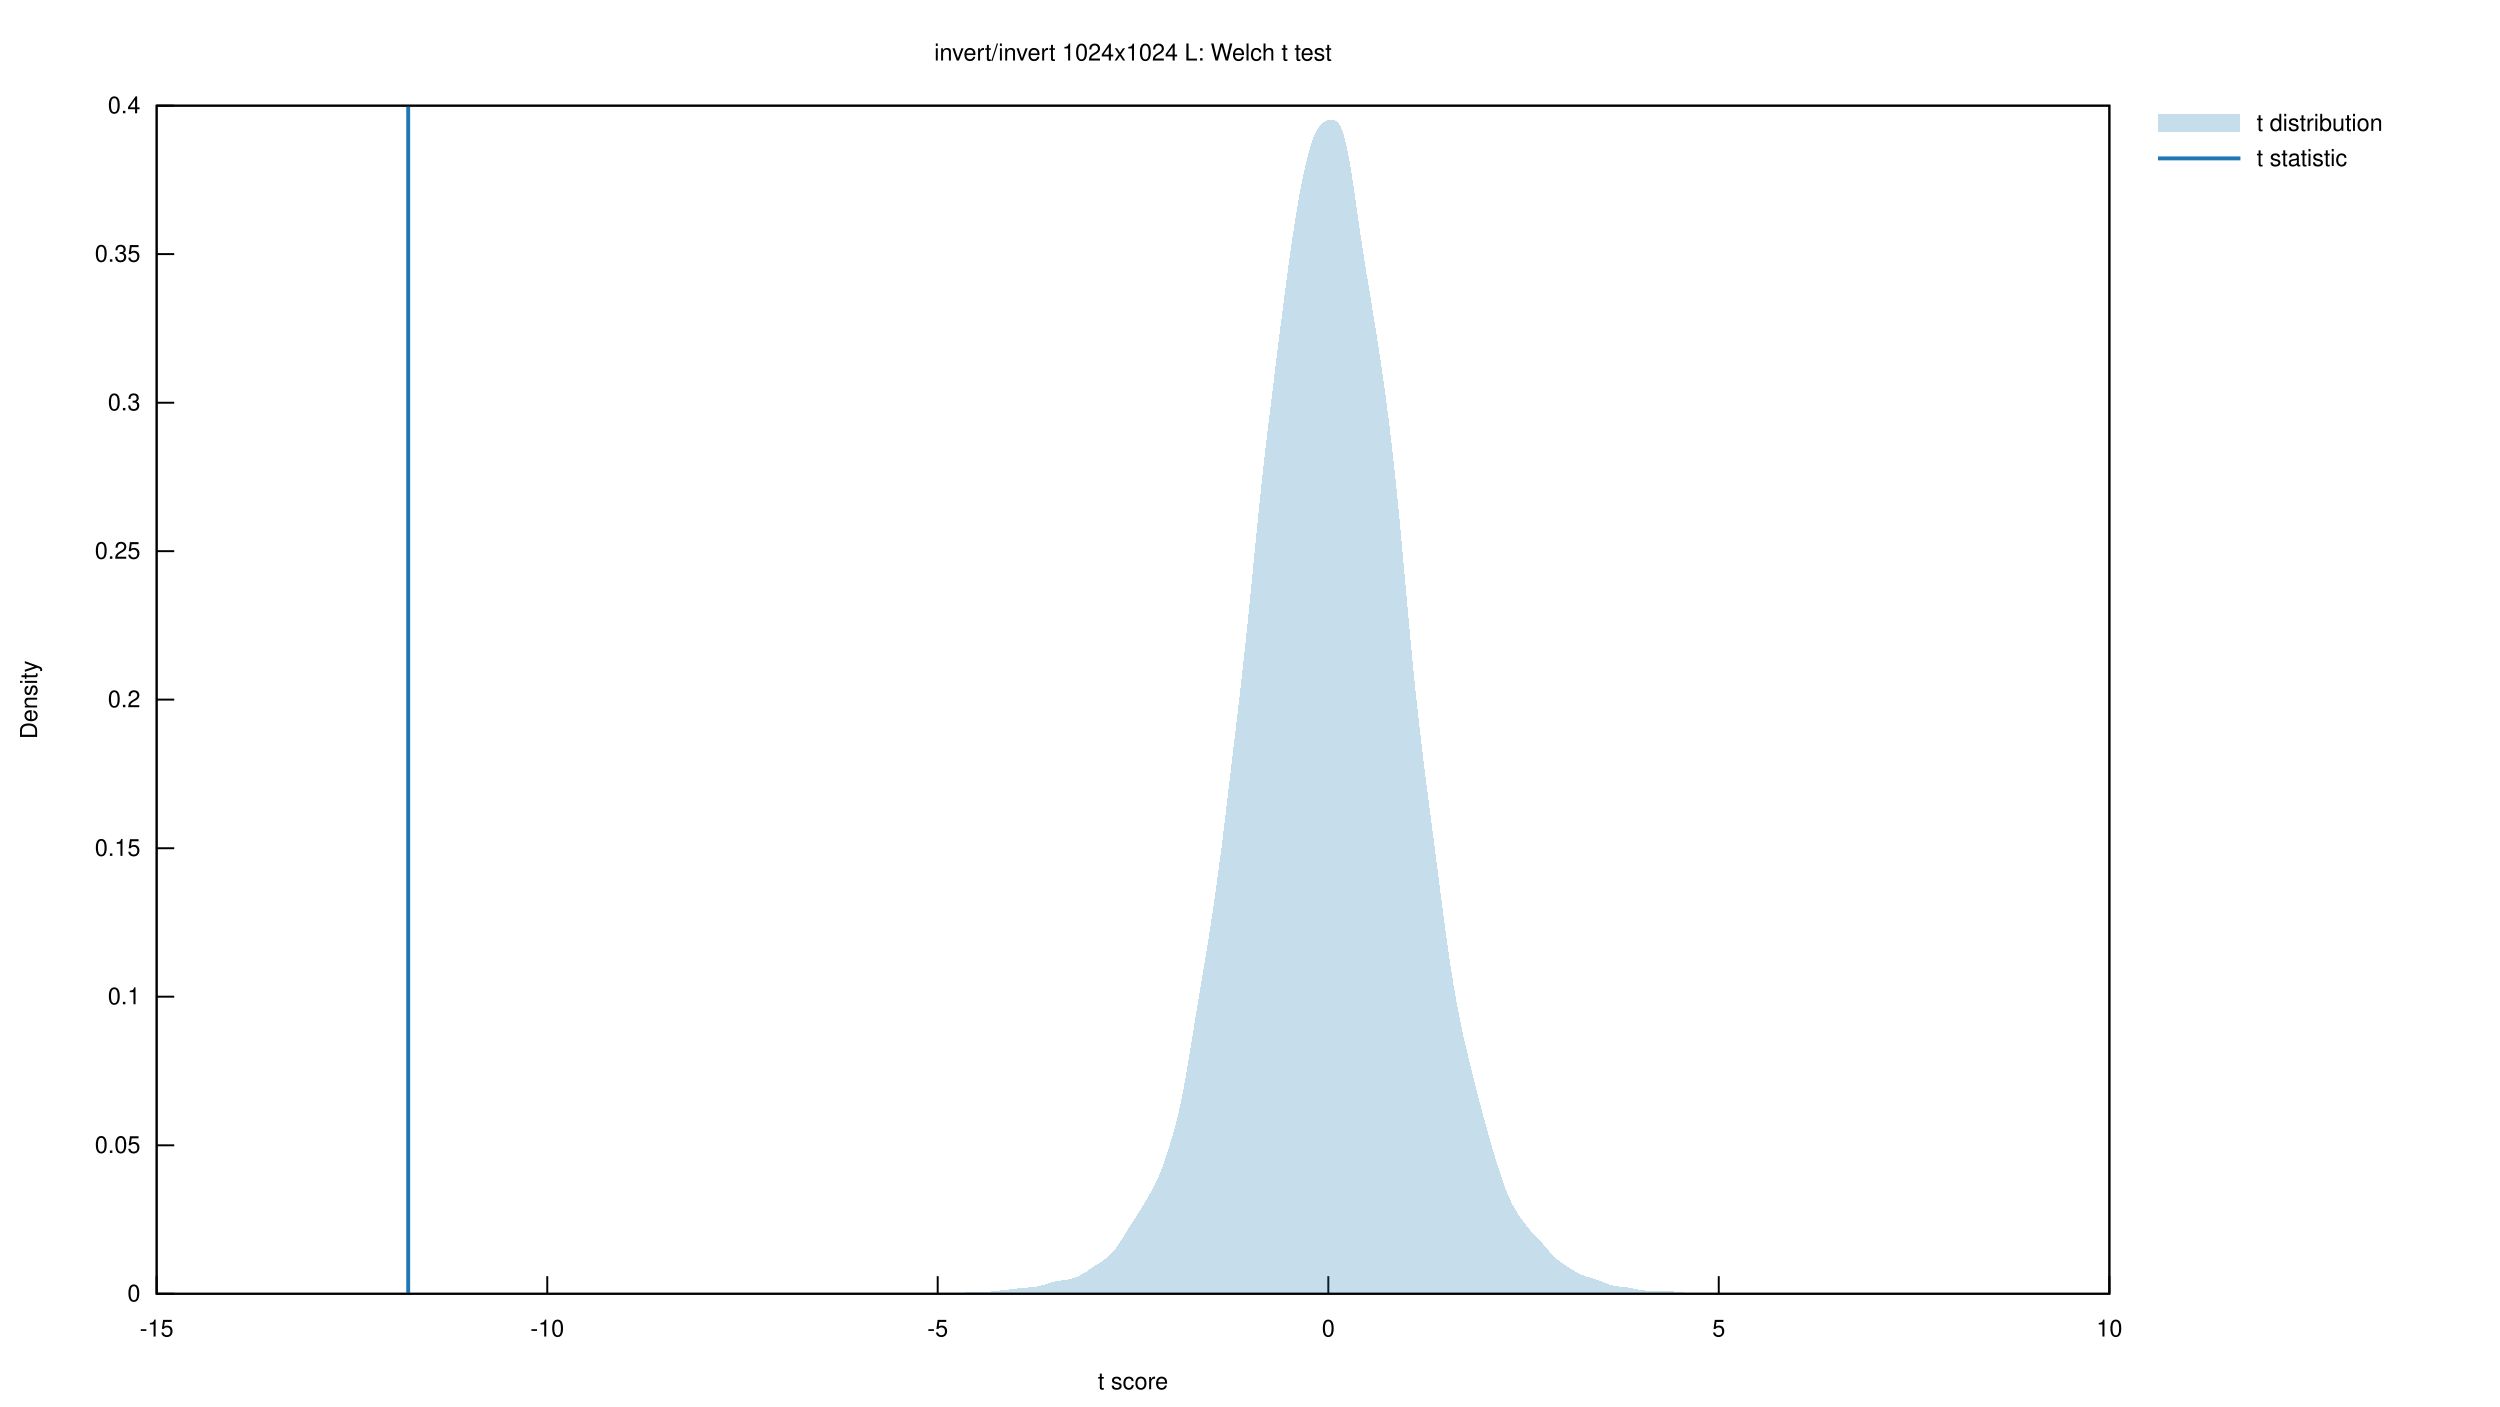
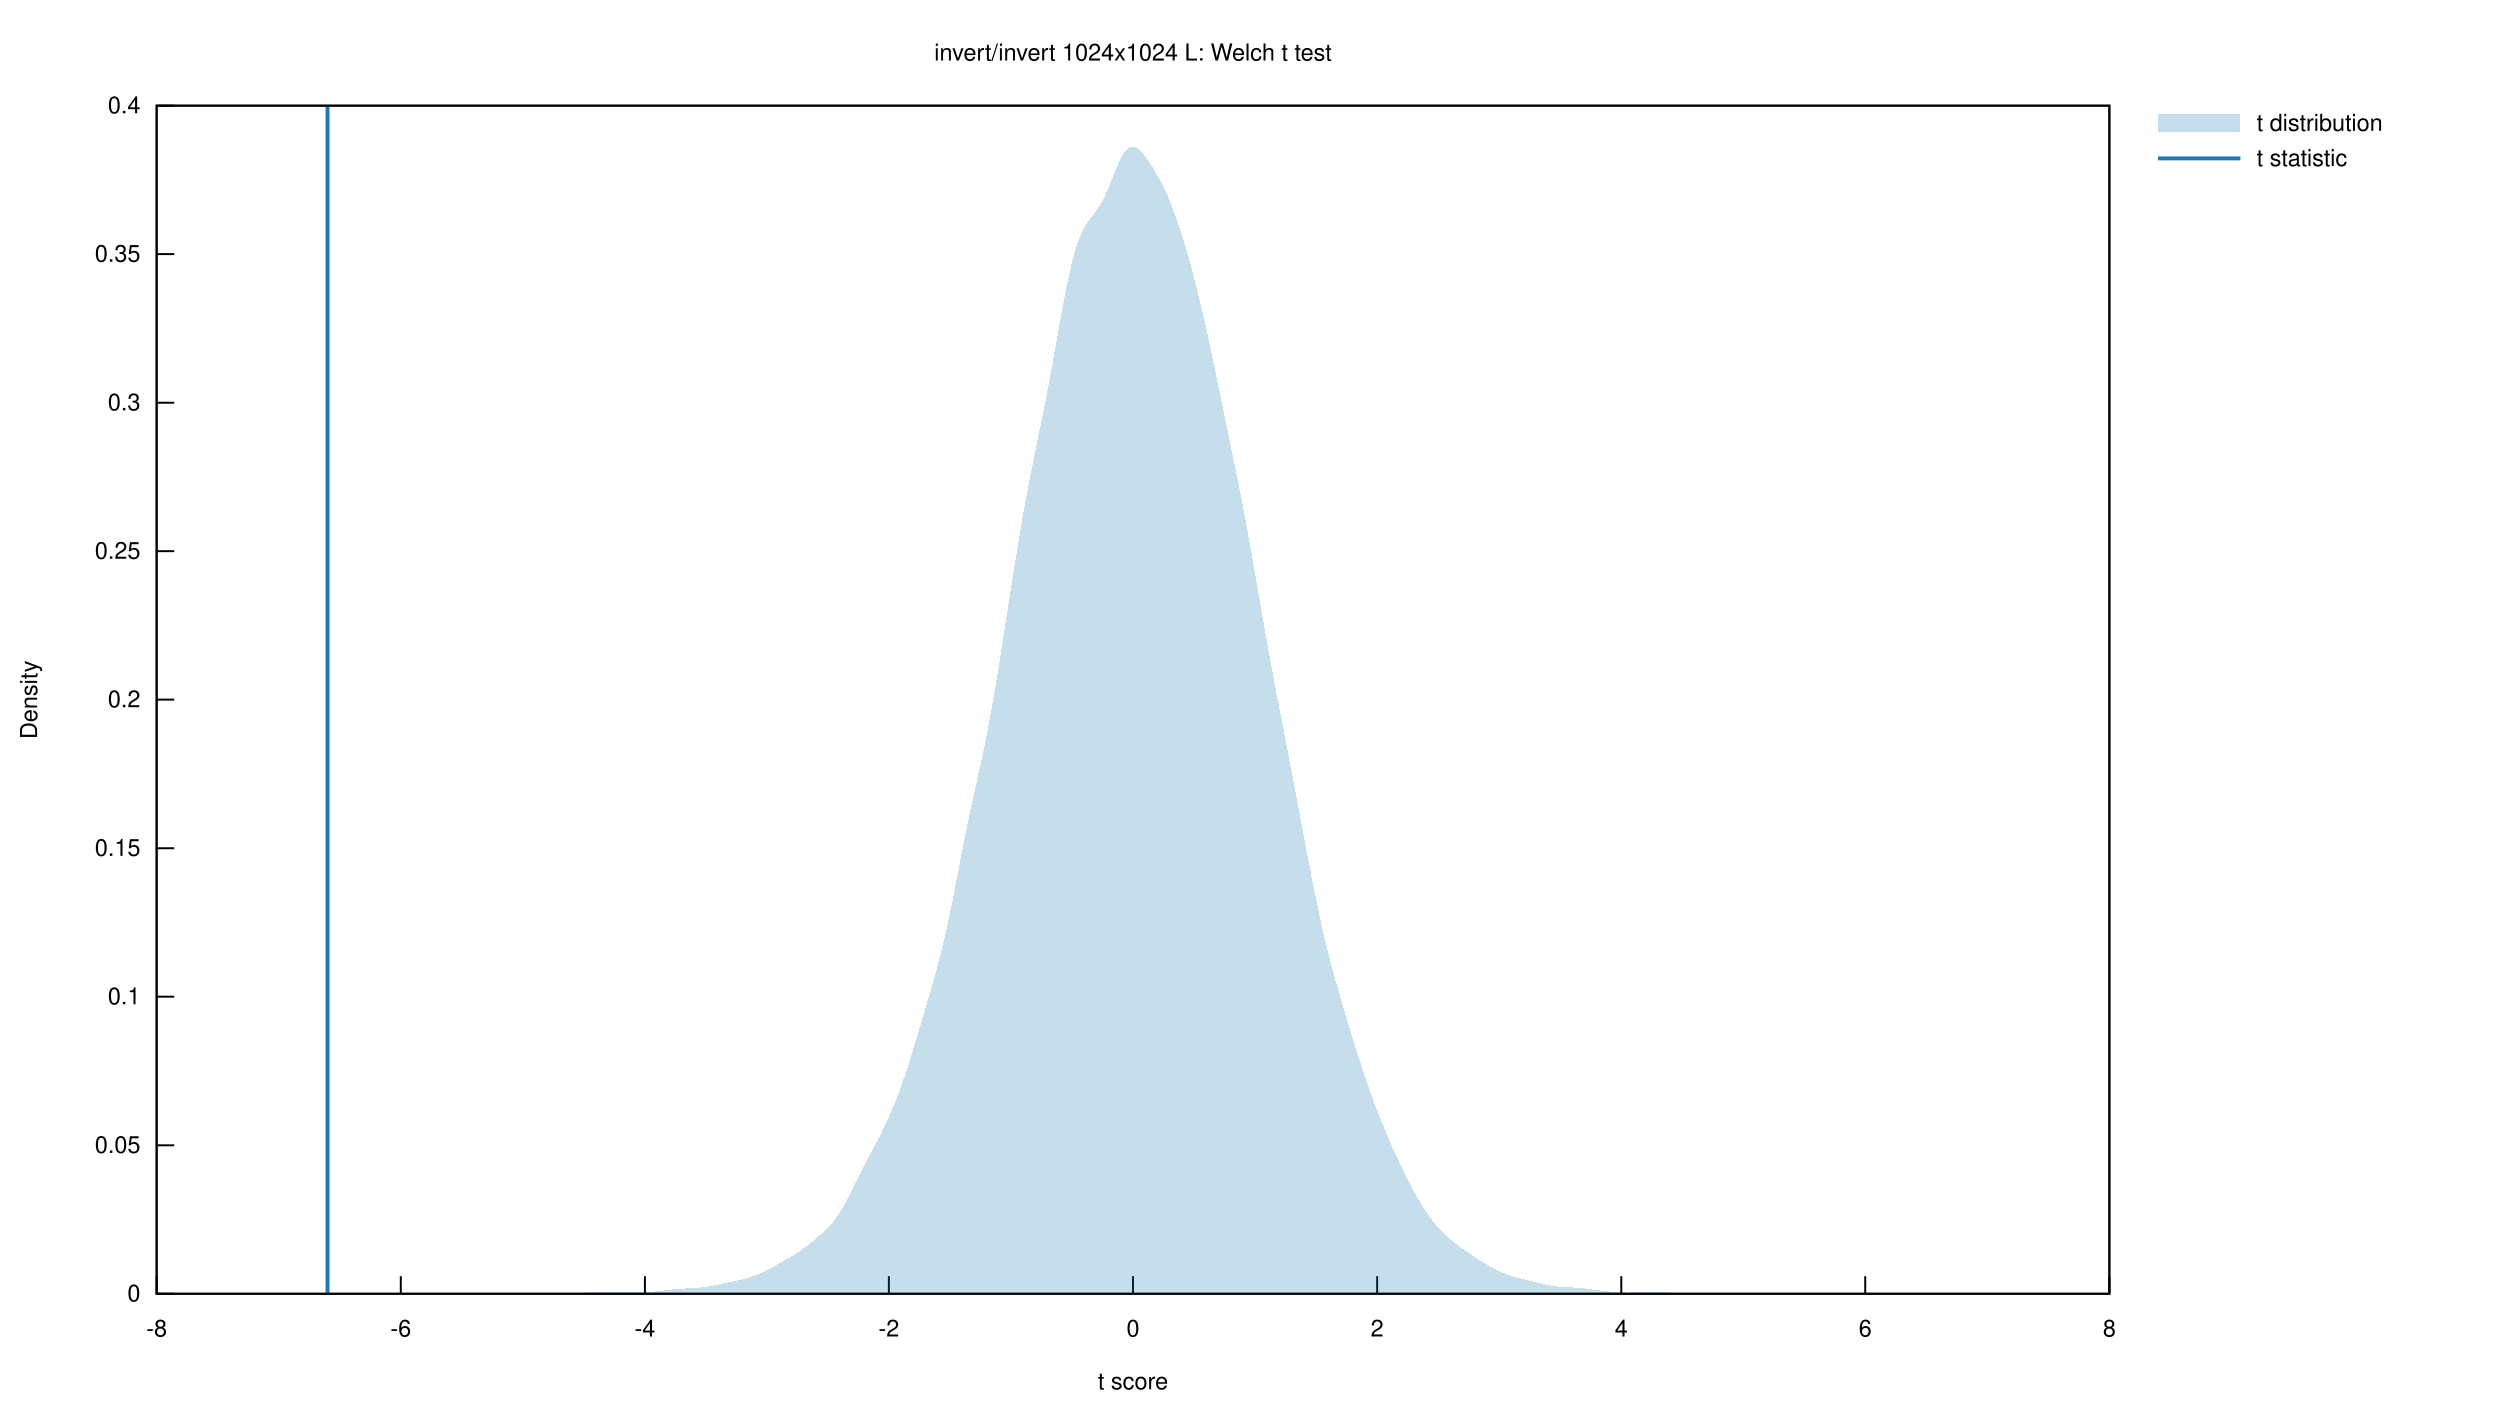
<svg xmlns="http://www.w3.org/2000/svg" xmlns:xlink="http://www.w3.org/1999/xlink" viewBox="0 0 1280 720">
  <g id="gnuplot_canvas">
    <rect x="0" y="0" width="1280" height="720" fill="none" />
    <defs>
      <circle id="gpDot" r="0.5" stroke-width="0.5" stroke="currentColor" />
      <path id="gpPt0" stroke-width="0.222" stroke="currentColor" d="M-1,0 h2 M0,-1 v2" />
      <path id="gpPt1" stroke-width="0.222" stroke="currentColor" d="M-1,-1 L1,1 M1,-1 L-1,1" />
      <path id="gpPt2" stroke-width="0.222" stroke="currentColor" d="M-1,0 L1,0 M0,-1 L0,1 M-1,-1 L1,1 M-1,1 L1,-1" />
      <rect id="gpPt3" stroke-width="0.222" stroke="currentColor" x="-1" y="-1" width="2" height="2" />
      <rect id="gpPt4" stroke-width="0.222" stroke="currentColor" fill="currentColor" x="-1" y="-1" width="2" height="2" />
      <circle id="gpPt5" stroke-width="0.222" stroke="currentColor" cx="0" cy="0" r="1" />
      <use xlink:href="#gpPt5" id="gpPt6" fill="currentColor" stroke="none" />
      <path id="gpPt7" stroke-width="0.222" stroke="currentColor" d="M0,-1.33 L-1.33,0.67 L1.33,0.67 z" />
      <use xlink:href="#gpPt7" id="gpPt8" fill="currentColor" stroke="none" />
      <use xlink:href="#gpPt7" id="gpPt9" stroke="currentColor" transform="rotate(180)" />
      <use xlink:href="#gpPt9" id="gpPt10" fill="currentColor" stroke="none" />
      <use xlink:href="#gpPt3" id="gpPt11" stroke="currentColor" transform="rotate(45)" />
      <use xlink:href="#gpPt11" id="gpPt12" fill="currentColor" stroke="none" />
      <path id="gpPt13" stroke-width="0.222" stroke="currentColor" d="M0,1.330 L1.265,0.411 L0.782,-1.067 L-0.782,-1.076 L-1.265,0.411 z" />
      <use xlink:href="#gpPt13" id="gpPt14" fill="currentColor" stroke="none" />
      <filter id="textbox" filterUnits="objectBoundingBox" x="0" y="0" height="1" width="1">
        <feFlood flood-color="white" flood-opacity="1" result="bgnd" />
        <feComposite in="SourceGraphic" in2="bgnd" operator="atop" />
      </filter>
      <filter id="greybox" filterUnits="objectBoundingBox" x="0" y="0" height="1" width="1">
        <feFlood flood-color="lightgrey" flood-opacity="1" result="grey" />
        <feComposite in="SourceGraphic" in2="grey" operator="atop" />
      </filter>
    </defs>
    <g fill="none" color="white" stroke="currentColor" stroke-width="1.00" stroke-linecap="butt" stroke-linejoin="miter">
</g>
    <g fill="none" color="black" stroke="currentColor" stroke-width="1.00" stroke-linecap="butt" stroke-linejoin="miter">
      <path stroke="black" d="M80.2,662.4 L89.2,662.4  " />
      <g transform="translate(71.9,666.3)" stroke="none" fill="black" font-family="Helvetica" font-size="12.00" text-anchor="end">
        <text>
          <tspan font-family="Helvetica"> 0</tspan>
        </text>
      </g>
    </g>
    <g fill="none" color="black" stroke="currentColor" stroke-width="1.00" stroke-linecap="butt" stroke-linejoin="miter">
      <path stroke="black" d="M80.2,586.4 L89.2,586.4  " />
      <g transform="translate(71.9,590.3)" stroke="none" fill="black" font-family="Helvetica" font-size="12.00" text-anchor="end">
        <text>
          <tspan font-family="Helvetica"> 0.05</tspan>
        </text>
      </g>
    </g>
    <g fill="none" color="black" stroke="currentColor" stroke-width="1.00" stroke-linecap="butt" stroke-linejoin="miter">
      <path stroke="black" d="M80.2,510.3 L89.2,510.3  " />
      <g transform="translate(71.9,514.2)" stroke="none" fill="black" font-family="Helvetica" font-size="12.00" text-anchor="end">
        <text>
          <tspan font-family="Helvetica"> 0.1</tspan>
        </text>
      </g>
    </g>
    <g fill="none" color="black" stroke="currentColor" stroke-width="1.00" stroke-linecap="butt" stroke-linejoin="miter">
      <path stroke="black" d="M80.2,434.3 L89.2,434.3  " />
      <g transform="translate(71.9,438.2)" stroke="none" fill="black" font-family="Helvetica" font-size="12.00" text-anchor="end">
        <text>
          <tspan font-family="Helvetica"> 0.15</tspan>
        </text>
      </g>
    </g>
    <g fill="none" color="black" stroke="currentColor" stroke-width="1.00" stroke-linecap="butt" stroke-linejoin="miter">
      <path stroke="black" d="M80.2,358.2 L89.2,358.2  " />
      <g transform="translate(71.9,362.1)" stroke="none" fill="black" font-family="Helvetica" font-size="12.00" text-anchor="end">
        <text>
          <tspan font-family="Helvetica"> 0.2</tspan>
        </text>
      </g>
    </g>
    <g fill="none" color="black" stroke="currentColor" stroke-width="1.00" stroke-linecap="butt" stroke-linejoin="miter">
      <path stroke="black" d="M80.2,282.2 L89.2,282.2  " />
      <g transform="translate(71.9,286.1)" stroke="none" fill="black" font-family="Helvetica" font-size="12.00" text-anchor="end">
        <text>
          <tspan font-family="Helvetica"> 0.25</tspan>
        </text>
      </g>
    </g>
    <g fill="none" color="black" stroke="currentColor" stroke-width="1.00" stroke-linecap="butt" stroke-linejoin="miter">
      <path stroke="black" d="M80.2,206.2 L89.2,206.2  " />
      <g transform="translate(71.9,210.1)" stroke="none" fill="black" font-family="Helvetica" font-size="12.00" text-anchor="end">
        <text>
          <tspan font-family="Helvetica"> 0.3</tspan>
        </text>
      </g>
    </g>
    <g fill="none" color="black" stroke="currentColor" stroke-width="1.00" stroke-linecap="butt" stroke-linejoin="miter">
      <path stroke="black" d="M80.2,130.1 L89.2,130.1  " />
      <g transform="translate(71.9,134.0)" stroke="none" fill="black" font-family="Helvetica" font-size="12.00" text-anchor="end">
        <text>
          <tspan font-family="Helvetica"> 0.35</tspan>
        </text>
      </g>
    </g>
    <g fill="none" color="black" stroke="currentColor" stroke-width="1.00" stroke-linecap="butt" stroke-linejoin="miter">
      <path stroke="black" d="M80.2,54.1 L89.2,54.1  " />
      <g transform="translate(71.9,58.0)" stroke="none" fill="black" font-family="Helvetica" font-size="12.00" text-anchor="end">
        <text>
          <tspan font-family="Helvetica"> 0.4</tspan>
        </text>
      </g>
    </g>
    <g fill="none" color="black" stroke="currentColor" stroke-width="1.00" stroke-linecap="butt" stroke-linejoin="miter">
      <path stroke="black" d="M80.2,662.4 L80.2,653.4  " />
      <g transform="translate(80.2,684.3)" stroke="none" fill="black" font-family="Helvetica" font-size="12.00" text-anchor="middle">
        <text>
-           <tspan font-family="Helvetica">-15</tspan>
-         </text>
-       </g>
-     </g>
-     <g fill="none" color="black" stroke="currentColor" stroke-width="1.00" stroke-linecap="butt" stroke-linejoin="miter">
-       <path stroke="black" d="M280.2,662.4 L280.2,653.4  " />
-       <g transform="translate(280.2,684.3)" stroke="none" fill="black" font-family="Helvetica" font-size="12.00" text-anchor="middle">
-         <text>
-           <tspan font-family="Helvetica">-10</tspan>
-         </text>
-       </g>
-     </g>
-     <g fill="none" color="black" stroke="currentColor" stroke-width="1.00" stroke-linecap="butt" stroke-linejoin="miter">
-       <path stroke="black" d="M480.1,662.4 L480.1,653.4  " />
-       <g transform="translate(480.1,684.3)" stroke="none" fill="black" font-family="Helvetica" font-size="12.00" text-anchor="middle">
-         <text>
-           <tspan font-family="Helvetica">-5</tspan>
-         </text>
-       </g>
-     </g>
-     <g fill="none" color="black" stroke="currentColor" stroke-width="1.00" stroke-linecap="butt" stroke-linejoin="miter">
-       <path stroke="black" d="M680.1,662.4 L680.1,653.4  " />
-       <g transform="translate(680.1,684.3)" stroke="none" fill="black" font-family="Helvetica" font-size="12.00" text-anchor="middle">
+           <tspan font-family="Helvetica">-8</tspan>
+         </text>
+       </g>
+     </g>
+     <g fill="none" color="black" stroke="currentColor" stroke-width="1.00" stroke-linecap="butt" stroke-linejoin="miter">
+       <path stroke="black" d="M205.2,662.4 L205.2,653.4  " />
+       <g transform="translate(205.2,684.3)" stroke="none" fill="black" font-family="Helvetica" font-size="12.00" text-anchor="middle">
+         <text>
+           <tspan font-family="Helvetica">-6</tspan>
+         </text>
+       </g>
+     </g>
+     <g fill="none" color="black" stroke="currentColor" stroke-width="1.00" stroke-linecap="butt" stroke-linejoin="miter">
+       <path stroke="black" d="M330.2,662.4 L330.2,653.4  " />
+       <g transform="translate(330.2,684.3)" stroke="none" fill="black" font-family="Helvetica" font-size="12.00" text-anchor="middle">
+         <text>
+           <tspan font-family="Helvetica">-4</tspan>
+         </text>
+       </g>
+     </g>
+     <g fill="none" color="black" stroke="currentColor" stroke-width="1.00" stroke-linecap="butt" stroke-linejoin="miter">
+       <path stroke="black" d="M455.1,662.4 L455.1,653.4  " />
+       <g transform="translate(455.1,684.3)" stroke="none" fill="black" font-family="Helvetica" font-size="12.00" text-anchor="middle">
+         <text>
+           <tspan font-family="Helvetica">-2</tspan>
+         </text>
+       </g>
+     </g>
+     <g fill="none" color="black" stroke="currentColor" stroke-width="1.00" stroke-linecap="butt" stroke-linejoin="miter">
+       <path stroke="black" d="M580.1,662.4 L580.1,653.4  " />
+       <g transform="translate(580.1,684.3)" stroke="none" fill="black" font-family="Helvetica" font-size="12.00" text-anchor="middle">
        <text>
          <tspan font-family="Helvetica"> 0</tspan>
        </text>
      </g>
    </g>
    <g fill="none" color="black" stroke="currentColor" stroke-width="1.00" stroke-linecap="butt" stroke-linejoin="miter">
-       <path stroke="black" d="M880.0,662.4 L880.0,653.4  " />
-       <g transform="translate(880.0,684.3)" stroke="none" fill="black" font-family="Helvetica" font-size="12.00" text-anchor="middle">
-         <text>
-           <tspan font-family="Helvetica"> 5</tspan>
+       <path stroke="black" d="M705.1,662.4 L705.1,653.4  " />
+       <g transform="translate(705.1,684.3)" stroke="none" fill="black" font-family="Helvetica" font-size="12.00" text-anchor="middle">
+         <text>
+           <tspan font-family="Helvetica"> 2</tspan>
+         </text>
+       </g>
+     </g>
+     <g fill="none" color="black" stroke="currentColor" stroke-width="1.00" stroke-linecap="butt" stroke-linejoin="miter">
+       <path stroke="black" d="M830.1,662.4 L830.1,653.4  " />
+       <g transform="translate(830.1,684.3)" stroke="none" fill="black" font-family="Helvetica" font-size="12.00" text-anchor="middle">
+         <text>
+           <tspan font-family="Helvetica"> 4</tspan>
+         </text>
+       </g>
+     </g>
+     <g fill="none" color="black" stroke="currentColor" stroke-width="1.00" stroke-linecap="butt" stroke-linejoin="miter">
+       <path stroke="black" d="M955.0,662.4 L955.0,653.4  " />
+       <g transform="translate(955.0,684.3)" stroke="none" fill="black" font-family="Helvetica" font-size="12.00" text-anchor="middle">
+         <text>
+           <tspan font-family="Helvetica"> 6</tspan>
        </text>
      </g>
    </g>
    <g fill="none" color="black" stroke="currentColor" stroke-width="1.00" stroke-linecap="butt" stroke-linejoin="miter">
      <path stroke="black" d="M1080.0,662.4 L1080.0,653.4  " />
      <g transform="translate(1080.0,684.3)" stroke="none" fill="black" font-family="Helvetica" font-size="12.00" text-anchor="middle">
        <text>
-           <tspan font-family="Helvetica"> 10</tspan>
+           <tspan font-family="Helvetica"> 8</tspan>
        </text>
      </g>
    </g>
    <g fill="none" color="black" stroke="currentColor" stroke-width="1.00" stroke-linecap="butt" stroke-linejoin="miter">
</g>
    <g fill="none" color="black" stroke="currentColor" stroke-width="1.00" stroke-linecap="butt" stroke-linejoin="miter">
      <path stroke="black" d="M80.2,54.1 L80.2,662.4 L1080.0,662.4 L1080.0,54.1 L80.2,54.1 Z  " />
    </g>
    <g fill="none" color="black" stroke="currentColor" stroke-width="1.00" stroke-linecap="butt" stroke-linejoin="miter">
      <g transform="translate(19.0,358.3) rotate(270)" stroke="none" fill="black" font-family="Helvetica" font-size="12.00" text-anchor="middle">
        <text>
          <tspan font-family="Helvetica">Density</tspan>
        </text>
      </g>
    </g>
    <g fill="none" color="black" stroke="currentColor" stroke-width="1.00" stroke-linecap="butt" stroke-linejoin="miter">
      <g transform="translate(580.1,711.3)" stroke="none" fill="black" font-family="Helvetica" font-size="12.00" text-anchor="middle">
        <text>
          <tspan font-family="Helvetica">t score</tspan>
        </text>
      </g>
    </g>
    <g fill="none" color="black" stroke="currentColor" stroke-width="1.00" stroke-linecap="butt" stroke-linejoin="miter">
      <g transform="translate(580.1,31.0)" stroke="none" fill="black" font-family="Helvetica" font-size="12.00" text-anchor="middle">
        <text>
          <tspan font-family="Helvetica">invert/invert 1024x1024 L: Welch t test</tspan>
        </text>
      </g>
    </g>
    <g fill="none" color="black" stroke="currentColor" stroke-width="1.00" stroke-linecap="butt" stroke-linejoin="miter">
</g>
    <g id="gnuplot_plot_1">
      <g fill="none" color="black" stroke="currentColor" stroke-width="1.00" stroke-linecap="butt" stroke-linejoin="miter">
        <g transform="translate(1155.4,67.0)" stroke="none" fill="black" font-family="Helvetica" font-size="12.00" text-anchor="start">
          <text>
            <tspan font-family="Helvetica">t distribution</tspan>
          </text>
        </g>
      </g>
      <g fill="none" color="black" stroke="currentColor" stroke-width="1.00" stroke-linecap="butt" stroke-linejoin="miter">
        <g stroke="none" shape-rendering="crispEdges">
          <polygon fill="rgb( 31, 120, 180)" fill-opacity="0.25" points="1104.9,67.6 1147.1,67.6 1147.1,58.6 1104.9,58.6 " />
-           <polygon fill="rgb( 31, 120, 180)" fill-opacity="0.25" points="413.9,662.4 415.2,662.4 416.5,662.4 417.8,662.4 419.1,662.4 420.4,662.3 421.7,662.3 423.0,662.3 424.3,662.2 425.7,662.2 427.0,662.2 428.3,662.2 429.6,662.2 430.9,662.2 432.2,662.3 433.5,662.3 434.8,662.3 436.1,662.4 437.4,662.4 438.7,662.4 440.0,662.4 441.3,662.4 442.6,662.4 443.9,662.3 445.2,662.3 446.5,662.3 447.8,662.2 449.1,662.2 450.5,662.2 451.8,662.2 453.1,662.1 454.4,662.1 455.7,662.1 457.0,662.1 458.3,662.1 459.6,662.1 460.9,662.1 462.2,662.1 463.5,662.1 464.8,662.0 466.1,662.0 467.4,662.0 468.7,662.0 470.0,662.0 471.3,662.0 472.6,662.0 473.9,662.0 475.3,662.0 476.6,662.0 477.9,662.1 479.2,662.1 480.5,662.1 481.8,662.0 483.1,662.0 484.4,662.0 485.7,662.0 487.0,662.0 488.3,661.9 489.6,661.9 490.9,661.9 492.2,661.8 493.5,661.8 494.8,661.7 496.1,661.6 497.4,661.6 498.7,661.5 500.1,661.5 501.4,661.5 502.7,661.4 504.0,661.4 505.3,661.3 506.6,661.3 507.9,661.2 509.2,661.1 510.5,660.9 511.8,660.8 513.1,660.6 514.4,660.5 515.7,660.3 517.0,660.2 518.3,660.0 519.6,659.9 520.9,659.7 522.2,659.6 523.5,659.5 524.8,659.3 526.2,659.2 527.5,659.1 528.8,659.0 530.1,658.8 531.4,658.6 532.7,658.3 534.0,658.0 535.3,657.6 536.6,657.2 537.9,656.7 539.2,656.4 540.5,656.0 541.8,655.8 543.1,655.6 544.4,655.5 545.7,655.4 547.0,655.1 548.3,654.8 549.6,654.4 551.0,653.9 552.3,653.3 553.6,652.6 554.9,651.9 556.2,651.1 557.5,650.2 558.8,649.3 560.1,648.4 561.4,647.6 562.7,646.8 564.0,645.9 565.3,645.0 566.6,644.0 567.9,642.9 569.2,641.6 570.5,640.1 571.8,638.4 573.1,636.5 574.4,634.4 575.8,632.3 577.1,630.1 578.4,628.0 579.7,626.0 581.0,624.0 582.3,621.9 583.6,619.9 584.9,617.8 586.2,615.6 587.5,613.4 588.8,611.1 590.1,608.8 591.4,606.3 592.7,603.6 594.0,600.5 595.3,597.2 596.6,593.5 597.9,589.5 599.2,585.2 600.6,580.7 601.9,575.8 603.2,570.5 604.5,564.7 605.8,558.2 607.1,551.2 608.4,543.6 609.7,535.7 611.0,527.6 612.3,519.6 613.6,511.6 614.9,503.7 616.2,496.0 617.5,488.2 618.8,480.3 620.1,472.0 621.4,463.3 622.7,454.1 624.0,444.3 625.4,434.1 626.7,423.5 628.0,412.6 629.3,401.6 630.6,390.6 631.9,379.7 633.2,368.8 634.5,357.8 635.8,346.4 637.1,334.7 638.4,322.4 639.7,309.7 641.0,296.6 642.3,283.3 643.6,270.2 644.9,257.4 646.2,245.1 647.5,233.3 648.8,222.0 650.2,211.0 651.5,200.2 652.8,189.6 654.1,179.2 655.4,168.8 656.7,158.7 658.0,148.7 659.3,138.9 660.6,129.5 661.9,120.5 663.2,112.0 664.5,104.2 665.8,97.0 667.1,90.5 668.4,84.6 669.7,79.3 671.0,74.7 672.3,70.8 673.6,67.7 675.0,65.4 676.3,63.7 677.6,62.6 678.9,61.9 680.2,61.4 681.5,61.2 682.8,61.3 684.1,61.9 685.4,63.1 686.7,65.4 688.0,69.0 689.3,74.1 690.6,80.6 691.9,88.3 693.2,96.8 694.5,105.8 695.8,114.8 697.1,123.6 698.4,132.1 699.7,140.4 701.1,148.5 702.4,156.5 703.7,164.5 705.0,172.7 706.3,181.1 707.6,189.8 708.9,198.9 710.2,208.6 711.5,218.8 712.8,229.8 714.1,241.6 715.4,254.2 716.7,267.5 718.0,281.5 719.3,295.9 720.6,310.3 721.9,324.6 723.2,338.4 724.5,351.6 725.9,364.0 727.2,375.7 728.5,386.7 729.8,397.2 731.1,407.4 732.4,417.3 733.7,427.3 735.0,437.3 736.3,447.4 737.6,457.5 738.9,467.6 740.2,477.3 741.5,486.7 742.8,495.4 744.1,503.6 745.4,511.1 746.7,518.1 748.0,524.6 749.3,530.7 750.7,536.5 752.0,542.0 753.3,547.4 754.6,552.7 755.9,557.8 757.2,562.9 758.5,567.8 759.8,572.6 761.1,577.3 762.4,581.9 763.7,586.5 765.0,590.9 766.3,595.2 767.6,599.3 768.9,603.2 770.2,606.9 771.5,610.3 772.8,613.4 774.1,616.2 775.5,618.6 776.8,620.8 778.1,622.9 779.4,624.7 780.7,626.5 782.0,628.1 783.3,629.7 784.6,631.2 785.9,632.6 787.2,634.0 788.5,635.4 789.8,636.7 791.1,638.2 792.4,639.7 793.7,641.2 795.0,642.6 796.3,643.9 797.6,645.1 798.9,646.1 800.3,647.1 801.6,647.9 802.9,648.8 804.2,649.6 805.5,650.3 806.8,651.1 808.1,651.8 809.4,652.5 810.7,653.0 812.0,653.5 813.3,653.9 814.6,654.3 815.9,654.7 817.2,655.1 818.5,655.5 819.8,656.0 821.1,656.6 822.4,657.1 823.7,657.6 825.1,658.0 826.4,658.3 827.7,658.6 829.0,658.7 830.3,658.8 831.6,659.0 832.9,659.1 834.2,659.3 835.5,659.6 836.8,659.9 838.1,660.1 839.4,660.4 840.7,660.6 842.0,660.7 843.3,660.8 844.6,660.9 845.9,660.9 847.2,660.9 848.5,660.9 849.9,660.9 851.2,660.9 852.5,661.0 853.8,661.1 855.1,661.1 856.4,661.2 857.7,661.3 859.0,661.4 860.3,661.6 861.6,661.7 862.9,661.8 864.2,661.9 865.5,662.0 866.8,662.1 868.1,662.1 869.4,662.0 870.7,662.0 872.0,661.9 873.3,661.9 874.7,661.8 876.0,661.8 877.3,661.8 878.6,661.9 879.9,662.0 881.2,662.0 882.5,662.1 883.8,662.2 885.1,662.2 886.4,662.2 887.7,662.3 889.0,662.3 890.3,662.3 891.6,662.3 892.9,662.4 894.2,662.4 895.5,662.4 896.8,662.4 898.1,662.4 899.4,662.4 900.8,662.4 902.1,662.4 903.4,662.4 904.7,662.4 906.0,662.4 907.3,662.3 908.6,662.3 909.9,662.3 911.2,662.3 912.5,662.3 913.8,662.3 915.1,662.3 916.4,662.3 917.7,662.3 919.0,662.4 920.3,662.4 921.6,662.4 922.9,662.4 924.2,662.3 925.6,662.3 926.9,662.3 928.2,662.3 929.5,662.3 930.8,662.3 932.1,662.3 933.4,662.3 934.7,662.3 936.0,662.4 937.3,662.4 938.6,662.4 939.9,662.3 941.2,662.3 942.5,662.3 943.8,662.3 945.1,662.2 946.4,662.2 947.7,662.2 949.0,662.2 950.4,662.2 951.7,662.2 953.0,662.3 954.3,662.3 955.6,662.3 956.9,662.4 958.2,662.4 959.5,662.4 960.8,662.3 962.1,662.3 963.4,662.3 964.7,662.3 966.0,662.3 967.3,662.3 968.6,662.3 969.9,662.3 971.2,662.3 972.5,662.4 973.8,662.4 975.2,662.4 976.5,662.4 977.8,662.4 979.1,662.4 980.4,662.4 981.7,662.4 983.0,662.4 984.3,662.4 985.6,662.4 986.9,662.4 988.2,662.4 989.5,662.4 990.8,662.4 992.1,662.4 993.4,662.4 994.7,662.4 996.0,662.4 997.3,662.4 998.6,662.4 1000.0,662.4 1001.3,662.4 1002.6,662.4 1003.9,662.4 1005.2,662.4 1006.5,662.4 1007.8,662.4 1009.1,662.4 1010.4,662.4 1011.7,662.4 1013.0,662.4 1014.3,662.4 1015.6,662.4 1016.9,662.4 1018.2,662.4 1019.5,662.4 1020.8,662.4 1022.1,662.4 1023.4,662.4 1024.8,662.4 1026.1,662.4 1027.4,662.4 1028.7,662.4 1030.0,662.4 1031.3,662.4 1032.6,662.4 1033.9,662.4 1035.2,662.4 1036.5,662.4 1037.8,662.4 1039.1,662.4 1040.4,662.4 1041.7,662.4 1043.0,662.4 1044.3,662.4 1045.6,662.4 1046.9,662.3 1048.2,662.3 1049.6,662.3 1050.9,662.3 1052.2,662.3 1053.5,662.3 1054.8,662.3 1056.1,662.3 1057.4,662.4 1058.7,662.4 1060.0,662.4 1061.3,662.4 1062.6,662.4 1063.9,662.4 1065.2,662.4 1065.2,662.4 1063.9,662.4 1062.6,662.4 1061.3,662.4 1060.0,662.4 1058.7,662.4 1057.4,662.4 1056.1,662.4 1054.8,662.4 1053.5,662.4 1052.2,662.4 1050.9,662.4 1049.6,662.4 1048.2,662.4 1046.9,662.4 1045.6,662.4 1044.3,662.4 1043.0,662.4 1041.7,662.4 1040.4,662.4 1039.1,662.4 1037.8,662.4 1036.5,662.4 1035.2,662.4 1033.9,662.4 1032.6,662.4 1031.3,662.4 1030.0,662.4 1028.7,662.4 1027.4,662.4 1026.1,662.4 1024.8,662.4 1023.4,662.4 1022.1,662.4 1020.8,662.4 1019.5,662.4 1018.2,662.4 1016.9,662.4 1015.6,662.4 1014.3,662.4 1013.0,662.4 1011.7,662.4 1010.4,662.4 1009.1,662.4 1007.8,662.4 1006.5,662.4 1005.2,662.4 1003.9,662.4 1002.6,662.4 1001.3,662.4 1000.0,662.4 998.6,662.4 997.3,662.4 996.0,662.4 994.7,662.4 993.4,662.4 992.1,662.4 990.8,662.4 989.5,662.4 988.2,662.4 986.9,662.4 985.6,662.4 984.3,662.4 983.0,662.4 981.7,662.4 980.4,662.4 979.1,662.4 977.8,662.4 976.5,662.4 975.2,662.4 973.8,662.4 972.5,662.4 971.2,662.4 969.9,662.4 968.6,662.4 967.3,662.4 966.0,662.4 964.7,662.4 963.4,662.4 962.1,662.4 960.8,662.4 959.5,662.4 958.2,662.4 956.9,662.4 955.6,662.4 954.3,662.4 953.0,662.4 951.7,662.4 950.4,662.4 949.0,662.4 947.7,662.4 946.4,662.4 945.1,662.4 943.8,662.4 942.5,662.4 941.2,662.4 939.9,662.4 938.6,662.4 937.3,662.4 936.0,662.4 934.7,662.4 933.4,662.4 932.1,662.4 930.8,662.4 929.5,662.4 928.2,662.4 926.9,662.4 925.6,662.4 924.2,662.4 922.9,662.4 921.6,662.4 920.3,662.4 919.0,662.4 917.7,662.4 916.4,662.4 915.1,662.4 913.8,662.4 912.5,662.4 911.2,662.4 909.9,662.4 908.6,662.4 907.3,662.4 906.0,662.4 904.7,662.4 903.4,662.4 902.1,662.4 900.8,662.4 899.4,662.4 898.1,662.4 896.8,662.4 895.5,662.4 894.2,662.4 892.9,662.4 891.6,662.4 890.3,662.4 889.0,662.4 887.7,662.4 886.4,662.4 885.1,662.4 883.8,662.4 882.5,662.4 881.2,662.4 879.9,662.4 878.6,662.4 877.3,662.4 876.0,662.4 874.7,662.4 873.3,662.4 872.0,662.4 870.7,662.4 869.4,662.4 868.1,662.4 866.8,662.4 865.5,662.4 864.2,662.4 862.9,662.4 861.6,662.4 860.3,662.4 859.0,662.4 857.7,662.4 856.4,662.4 855.1,662.4 853.8,662.4 852.5,662.4 851.2,662.4 849.9,662.4 848.5,662.4 847.2,662.4 845.9,662.4 844.6,662.4 843.3,662.4 842.0,662.4 840.7,662.4 839.4,662.4 838.1,662.4 836.8,662.4 835.5,662.4 834.2,662.4 832.9,662.4 831.6,662.4 830.3,662.4 829.0,662.4 827.7,662.4 826.4,662.4 825.1,662.4 823.7,662.4 822.4,662.4 821.1,662.4 819.8,662.4 818.5,662.4 817.2,662.4 815.9,662.4 814.6,662.4 813.3,662.4 812.0,662.4 810.7,662.4 809.4,662.4 808.1,662.4 806.8,662.4 805.5,662.4 804.2,662.4 802.9,662.4 801.6,662.4 800.3,662.4 798.9,662.4 797.6,662.4 796.3,662.4 795.0,662.4 793.7,662.4 792.4,662.4 791.1,662.4 789.8,662.4 788.5,662.4 787.2,662.4 785.9,662.4 784.6,662.4 783.3,662.4 782.0,662.4 780.7,662.4 779.4,662.4 778.1,662.4 776.8,662.4 775.5,662.4 774.1,662.4 772.8,662.4 771.5,662.4 770.2,662.4 768.9,662.4 767.6,662.4 766.3,662.4 765.0,662.4 763.7,662.4 762.4,662.4 761.1,662.4 759.8,662.4 758.5,662.4 757.2,662.4 755.9,662.4 754.6,662.4 753.3,662.4 752.0,662.4 750.7,662.4 749.3,662.4 748.0,662.4 746.7,662.4 745.4,662.4 744.1,662.4 742.8,662.4 741.5,662.4 740.2,662.4 738.9,662.4 737.6,662.4 736.3,662.4 735.0,662.4 733.7,662.4 732.4,662.4 731.1,662.4 729.8,662.4 728.5,662.4 727.2,662.4 725.9,662.4 724.5,662.4 723.2,662.4 721.9,662.4 720.6,662.4 719.3,662.4 718.0,662.4 716.7,662.4 715.4,662.4 714.1,662.4 712.8,662.4 711.5,662.4 710.2,662.4 708.9,662.4 707.6,662.4 706.3,662.4 705.0,662.4 703.7,662.4 702.4,662.4 701.1,662.4 699.7,662.4 698.4,662.4 697.1,662.4 695.8,662.4 694.5,662.4 693.2,662.4 691.9,662.4 690.6,662.4 689.3,662.4 688.0,662.4 686.7,662.4 685.4,662.4 684.1,662.4 682.8,662.4 681.5,662.4 680.2,662.4 678.9,662.4 677.6,662.4 676.3,662.4 675.0,662.4 673.6,662.4 672.3,662.4 671.0,662.4 669.7,662.4 668.4,662.4 667.1,662.4 665.8,662.4 664.5,662.4 663.2,662.4 661.9,662.4 660.6,662.4 659.3,662.4 658.0,662.4 656.7,662.4 655.4,662.4 654.1,662.4 652.8,662.4 651.5,662.4 650.2,662.4 648.8,662.4 647.5,662.4 646.2,662.4 644.9,662.4 643.6,662.4 642.3,662.4 641.0,662.4 639.7,662.4 638.4,662.4 637.1,662.4 635.8,662.4 634.5,662.4 633.2,662.4 631.9,662.4 630.6,662.4 629.3,662.4 628.0,662.4 626.7,662.4 625.4,662.4 624.0,662.4 622.7,662.4 621.4,662.4 620.1,662.4 618.8,662.4 617.5,662.4 616.2,662.4 614.9,662.4 613.6,662.4 612.3,662.4 611.0,662.4 609.7,662.4 608.4,662.4 607.1,662.4 605.8,662.4 604.5,662.4 603.2,662.4 601.9,662.4 600.6,662.4 599.2,662.4 597.9,662.4 596.6,662.4 595.3,662.4 594.0,662.4 592.7,662.4 591.4,662.4 590.1,662.4 588.8,662.4 587.5,662.4 586.2,662.4 584.9,662.4 583.6,662.4 582.3,662.4 581.0,662.4 579.7,662.4 578.4,662.4 577.1,662.4 575.8,662.4 574.4,662.4 573.1,662.4 571.8,662.4 570.5,662.4 569.2,662.4 567.9,662.4 566.6,662.4 565.3,662.4 564.0,662.4 562.7,662.4 561.4,662.4 560.1,662.4 558.8,662.4 557.5,662.4 556.2,662.4 554.9,662.4 553.6,662.4 552.3,662.4 551.0,662.4 549.6,662.4 548.3,662.4 547.0,662.4 545.7,662.4 544.4,662.4 543.1,662.4 541.8,662.4 540.5,662.4 539.2,662.4 537.9,662.4 536.6,662.4 535.3,662.4 534.0,662.4 532.7,662.4 531.4,662.4 530.1,662.4 528.8,662.4 527.5,662.4 526.2,662.4 524.8,662.4 523.5,662.4 522.2,662.4 520.9,662.4 519.6,662.4 518.3,662.4 517.0,662.4 515.7,662.4 514.4,662.4 513.1,662.4 511.8,662.4 510.5,662.4 509.2,662.4 507.9,662.4 506.6,662.4 505.3,662.4 504.0,662.4 502.7,662.4 501.4,662.4 500.1,662.4 498.7,662.4 497.4,662.4 496.1,662.4 494.8,662.4 493.5,662.4 492.2,662.4 490.9,662.4 489.6,662.4 488.3,662.4 487.0,662.4 485.7,662.4 484.4,662.4 483.1,662.4 481.8,662.4 480.5,662.4 479.2,662.4 477.9,662.4 476.6,662.4 475.3,662.4 473.9,662.4 472.6,662.4 471.3,662.4 470.0,662.4 468.7,662.4 467.4,662.4 466.1,662.4 464.8,662.4 463.5,662.4 462.2,662.4 460.9,662.4 459.6,662.4 458.3,662.4 457.0,662.4 455.7,662.4 454.4,662.4 453.1,662.4 451.8,662.4 450.5,662.4 449.1,662.4 447.8,662.4 446.5,662.4 445.2,662.4 443.9,662.4 442.6,662.4 441.3,662.4 440.0,662.4 438.7,662.4 437.4,662.4 436.1,662.4 434.8,662.4 433.5,662.4 432.2,662.4 430.9,662.4 429.6,662.4 428.3,662.4 427.0,662.4 425.7,662.4 424.3,662.4 423.0,662.4 421.7,662.4 420.4,662.4 419.1,662.4 417.8,662.4 416.5,662.4 415.2,662.4 413.9,662.4 " />
+           <polygon fill="rgb( 31, 120, 180)" fill-opacity="0.25" points="236.5,662.4 238.0,662.4 239.5,662.4 241.0,662.4 242.5,662.4 244.0,662.4 245.5,662.4 247.0,662.4 248.5,662.4 250.0,662.3 251.5,662.3 253.0,662.3 254.5,662.3 256.0,662.3 257.5,662.3 259.0,662.3 260.6,662.3 262.1,662.2 263.6,662.2 265.1,662.2 266.6,662.3 268.1,662.3 269.6,662.3 271.1,662.3 272.6,662.3 274.1,662.3 275.6,662.3 277.1,662.3 278.6,662.3 280.1,662.3 281.6,662.3 283.1,662.3 284.6,662.3 286.1,662.2 287.6,662.2 289.1,662.1 290.7,662.1 292.2,662.0 293.7,661.9 295.2,661.9 296.7,661.8 298.2,661.8 299.7,661.7 301.2,661.7 302.7,661.7 304.2,661.7 305.7,661.7 307.2,661.7 308.7,661.7 310.2,661.6 311.7,661.6 313.2,661.6 314.7,661.6 316.2,661.5 317.7,661.5 319.2,661.5 320.8,661.5 322.3,661.5 323.8,661.5 325.3,661.5 326.8,661.6 328.3,661.6 329.8,661.6 331.3,661.5 332.8,661.5 334.3,661.4 335.8,661.2 337.3,661.1 338.8,660.9 340.3,660.7 341.8,660.5 343.3,660.3 344.8,660.1 346.3,660.0 347.8,659.9 349.3,659.8 350.8,659.7 352.4,659.6 353.9,659.6 355.4,659.5 356.9,659.4 358.4,659.2 359.9,659.1 361.4,658.9 362.9,658.6 364.4,658.4 365.9,658.1 367.4,657.8 368.9,657.4 370.4,657.1 371.9,656.8 373.4,656.5 374.9,656.2 376.4,655.8 377.9,655.5 379.4,655.2 380.9,654.8 382.5,654.4 384.0,653.9 385.5,653.5 387.0,652.9 388.5,652.3 390.0,651.7 391.5,651.0 393.0,650.2 394.5,649.4 396.0,648.6 397.5,647.7 399.0,646.9 400.5,646.0 402.0,645.1 403.5,644.3 405.0,643.4 406.5,642.5 408.0,641.6 409.5,640.6 411.0,639.5 412.6,638.4 414.1,637.2 415.6,636.0 417.1,634.7 418.6,633.4 420.1,632.1 421.6,630.8 423.1,629.4 424.6,627.8 426.1,626.1 427.6,624.2 429.1,622.1 430.6,619.8 432.1,617.2 433.6,614.4 435.1,611.5 436.6,608.4 438.1,605.4 439.6,602.3 441.1,599.3 442.7,596.4 444.2,593.5 445.7,590.7 447.2,587.9 448.7,585.0 450.2,582.1 451.7,579.1 453.2,576.0 454.7,572.8 456.2,569.3 457.7,565.7 459.2,562.0 460.7,558.0 462.2,553.8 463.7,549.5 465.2,544.9 466.7,540.1 468.2,535.2 469.7,530.2 471.2,525.1 472.8,519.9 474.3,514.7 475.8,509.6 477.3,504.3 478.8,499.0 480.3,493.5 481.8,487.7 483.3,481.5 484.8,474.9 486.3,467.9 487.8,460.6 489.3,452.9 490.8,445.1 492.3,437.3 493.8,429.7 495.3,422.3 496.8,415.2 498.3,408.3 499.8,401.5 501.3,394.6 502.9,387.6 504.4,380.3 505.9,372.5 507.4,364.4 508.9,355.9 510.4,347.0 511.9,337.8 513.4,328.3 514.9,318.7 516.4,309.1 517.9,299.4 519.4,290.0 520.9,280.7 522.4,271.7 523.9,263.1 525.4,254.8 526.9,246.8 528.4,239.1 529.9,231.6 531.4,224.2 533.0,216.8 534.5,209.3 536.0,201.6 537.5,193.6 539.0,185.5 540.5,177.1 542.0,168.7 543.5,160.4 545.0,152.3 546.5,144.8 548.0,137.9 549.5,131.8 551.0,126.6 552.5,122.3 554.0,118.8 555.5,115.9 557.0,113.6 558.5,111.6 560.0,109.6 561.5,107.6 563.0,105.3 564.6,102.6 566.1,99.4 567.6,96.0 569.1,92.3 570.6,88.5 572.1,84.9 573.6,81.6 575.1,78.9 576.6,76.8 578.1,75.5 579.6,75.0 581.1,75.2 582.6,76.1 584.1,77.5 585.6,79.2 587.1,81.2 588.6,83.4 590.1,85.7 591.6,88.1 593.1,90.7 594.7,93.5 596.2,96.5 597.7,99.9 599.2,103.5 600.7,107.4 602.2,111.6 603.7,116.0 605.2,120.6 606.7,125.5 608.2,130.6 609.7,136.0 611.2,141.7 612.7,147.5 614.2,153.6 615.7,159.9 617.2,166.5 618.7,173.3 620.2,180.3 621.7,187.5 623.2,194.8 624.8,202.2 626.3,209.6 627.8,217.0 629.3,224.3 630.8,231.6 632.3,238.9 633.8,246.3 635.3,253.8 636.8,261.6 638.3,269.6 639.8,277.9 641.3,286.3 642.8,295.0 644.3,303.6 645.8,312.3 647.3,320.9 648.8,329.4 650.3,337.7 651.8,345.8 653.3,353.8 654.9,361.7 656.4,369.5 657.9,377.3 659.4,385.1 660.9,392.9 662.4,400.8 663.9,408.7 665.4,416.7 666.9,424.7 668.4,432.7 669.9,440.6 671.4,448.4 672.9,455.9 674.4,463.2 675.9,470.3 677.4,477.0 678.9,483.4 680.4,489.4 681.9,495.2 683.4,500.8 685.0,506.2 686.5,511.4 688.0,516.5 689.5,521.5 691.0,526.5 692.5,531.5 694.0,536.3 695.5,541.1 697.0,545.7 698.5,550.3 700.0,554.7 701.5,558.9 703.0,563.1 704.5,567.1 706.0,570.9 707.5,574.7 709.0,578.3 710.5,581.9 712.0,585.4 713.5,588.8 715.1,592.1 716.6,595.4 718.1,598.6 719.6,601.7 721.1,604.7 722.6,607.6 724.1,610.4 725.6,613.0 727.1,615.6 728.6,618.0 730.1,620.3 731.6,622.5 733.1,624.5 734.6,626.4 736.1,628.2 737.6,629.9 739.1,631.5 740.6,632.9 742.1,634.2 743.6,635.4 745.2,636.6 746.7,637.7 748.2,638.8 749.7,639.9 751.2,640.9 752.7,642.0 754.2,643.0 755.7,644.0 757.2,645.0 758.7,645.9 760.2,646.8 761.7,647.7 763.2,648.5 764.7,649.3 766.2,650.1 767.7,650.8 769.2,651.5 770.7,652.1 772.2,652.7 773.7,653.2 775.2,653.7 776.8,654.1 778.3,654.5 779.8,654.9 781.3,655.2 782.8,655.6 784.3,655.9 785.8,656.3 787.3,656.7 788.8,657.0 790.3,657.4 791.8,657.8 793.3,658.1 794.8,658.3 796.3,658.6 797.8,658.7 799.3,658.9 800.8,659.0 802.3,659.0 803.8,659.1 805.3,659.2 806.9,659.3 808.4,659.4 809.9,659.5 811.4,659.7 812.9,659.9 814.4,660.1 815.9,660.3 817.4,660.5 818.9,660.7 820.4,660.9 821.9,661.1 823.4,661.2 824.9,661.4 826.4,661.5 827.9,661.6 829.4,661.7 830.9,661.7 832.4,661.8 833.9,661.8 835.4,661.7 837.0,661.7 838.5,661.7 840.0,661.6 841.5,661.6 843.0,661.6 844.5,661.6 846.0,661.5 847.5,661.5 849.0,661.6 850.5,661.6 852.0,661.6 853.5,661.7 855.0,661.8 856.5,661.9 858.0,661.9 859.5,662.0 861.0,662.1 862.5,662.2 864.0,662.2 865.5,662.3 867.1,662.3 868.6,662.3 870.1,662.3 871.6,662.3 873.1,662.2 874.6,662.2 876.1,662.2 877.6,662.2 879.1,662.1 880.6,662.1 882.1,662.1 883.6,662.1 885.1,662.1 886.6,662.1 888.1,662.2 889.6,662.2 891.1,662.2 892.6,662.2 894.1,662.3 895.6,662.3 897.2,662.3 898.7,662.3 900.2,662.3 901.7,662.3 903.2,662.3 904.7,662.3 906.2,662.3 907.7,662.3 909.2,662.2 910.7,662.2 912.2,662.2 913.7,662.2 915.2,662.2 916.7,662.2 918.2,662.2 919.7,662.2 921.2,662.2 922.7,662.2 924.2,662.2 925.7,662.1 927.3,662.2 928.8,662.2 930.3,662.2 931.8,662.2 933.3,662.2 934.8,662.3 936.3,662.3 937.8,662.3 939.3,662.3 940.8,662.3 942.3,662.3 943.8,662.3 945.3,662.3 946.8,662.3 948.3,662.3 949.8,662.3 951.3,662.3 952.8,662.3 954.3,662.3 955.8,662.3 957.4,662.3 958.9,662.3 960.4,662.3 961.9,662.3 963.4,662.3 964.9,662.3 966.4,662.3 967.9,662.3 969.4,662.3 970.9,662.3 972.4,662.3 973.9,662.3 975.4,662.4 976.9,662.4 978.4,662.4 979.9,662.4 981.4,662.4 982.9,662.4 984.4,662.4 985.9,662.4 987.4,662.4 987.4,662.4 985.9,662.4 984.4,662.4 982.9,662.4 981.4,662.4 979.9,662.4 978.4,662.4 976.9,662.4 975.4,662.4 973.9,662.4 972.4,662.4 970.9,662.4 969.4,662.4 967.9,662.4 966.4,662.4 964.9,662.4 963.4,662.4 961.9,662.4 960.4,662.4 958.9,662.4 957.4,662.4 955.8,662.4 954.3,662.4 952.8,662.4 951.3,662.4 949.8,662.4 948.3,662.4 946.8,662.4 945.3,662.4 943.8,662.4 942.3,662.4 940.8,662.4 939.3,662.4 937.8,662.4 936.3,662.4 934.8,662.4 933.3,662.4 931.8,662.4 930.3,662.4 928.8,662.4 927.3,662.4 925.7,662.4 924.2,662.4 922.7,662.4 921.2,662.4 919.7,662.4 918.2,662.4 916.7,662.4 915.2,662.4 913.7,662.4 912.2,662.4 910.7,662.4 909.2,662.4 907.7,662.4 906.2,662.4 904.7,662.4 903.2,662.4 901.7,662.4 900.2,662.4 898.7,662.4 897.2,662.4 895.6,662.4 894.1,662.4 892.6,662.4 891.1,662.4 889.6,662.4 888.1,662.4 886.6,662.4 885.1,662.4 883.6,662.4 882.1,662.4 880.6,662.4 879.1,662.4 877.6,662.4 876.1,662.4 874.6,662.4 873.1,662.4 871.6,662.4 870.1,662.4 868.6,662.4 867.1,662.4 865.5,662.4 864.0,662.4 862.5,662.4 861.0,662.4 859.5,662.4 858.0,662.4 856.5,662.4 855.0,662.4 853.5,662.4 852.0,662.4 850.5,662.4 849.0,662.4 847.5,662.4 846.0,662.4 844.5,662.4 843.0,662.4 841.5,662.4 840.0,662.4 838.5,662.4 837.0,662.4 835.4,662.4 833.9,662.4 832.4,662.4 830.9,662.4 829.4,662.4 827.9,662.4 826.4,662.4 824.9,662.4 823.4,662.4 821.9,662.4 820.4,662.4 818.9,662.4 817.4,662.4 815.9,662.4 814.4,662.4 812.9,662.4 811.4,662.4 809.9,662.4 808.4,662.4 806.9,662.4 805.3,662.4 803.8,662.4 802.3,662.4 800.8,662.4 799.3,662.4 797.8,662.4 796.3,662.4 794.8,662.4 793.3,662.4 791.8,662.4 790.3,662.4 788.8,662.4 787.3,662.4 785.8,662.4 784.3,662.4 782.8,662.4 781.3,662.4 779.8,662.4 778.3,662.4 776.8,662.4 775.2,662.4 773.7,662.4 772.2,662.4 770.7,662.4 769.2,662.4 767.7,662.4 766.2,662.4 764.7,662.4 763.2,662.4 761.7,662.4 760.2,662.4 758.7,662.4 757.2,662.4 755.7,662.4 754.2,662.4 752.7,662.4 751.2,662.4 749.7,662.4 748.2,662.4 746.7,662.4 745.2,662.4 743.6,662.4 742.1,662.4 740.6,662.4 739.1,662.4 737.6,662.4 736.1,662.4 734.6,662.4 733.1,662.4 731.6,662.4 730.1,662.4 728.6,662.4 727.1,662.4 725.6,662.4 724.1,662.4 722.6,662.4 721.1,662.4 719.6,662.4 718.1,662.4 716.6,662.4 715.1,662.4 713.5,662.4 712.0,662.4 710.5,662.4 709.0,662.4 707.5,662.4 706.0,662.4 704.5,662.4 703.0,662.4 701.5,662.4 700.0,662.4 698.5,662.4 697.0,662.4 695.5,662.4 694.0,662.4 692.5,662.4 691.0,662.4 689.5,662.4 688.0,662.4 686.5,662.4 685.0,662.4 683.4,662.4 681.9,662.4 680.4,662.4 678.9,662.4 677.4,662.4 675.9,662.4 674.4,662.4 672.9,662.4 671.4,662.4 669.9,662.4 668.4,662.4 666.9,662.4 665.4,662.4 663.9,662.4 662.4,662.4 660.9,662.4 659.4,662.4 657.9,662.4 656.4,662.4 654.9,662.4 653.3,662.4 651.8,662.4 650.3,662.4 648.8,662.4 647.3,662.4 645.8,662.4 644.3,662.4 642.8,662.4 641.3,662.4 639.8,662.4 638.3,662.4 636.8,662.4 635.3,662.4 633.8,662.4 632.3,662.4 630.8,662.4 629.3,662.4 627.8,662.4 626.3,662.4 624.8,662.4 623.2,662.4 621.7,662.4 620.2,662.4 618.7,662.4 617.2,662.4 615.7,662.4 614.2,662.4 612.7,662.4 611.2,662.4 609.7,662.4 608.2,662.4 606.7,662.4 605.2,662.4 603.7,662.4 602.2,662.4 600.7,662.4 599.2,662.4 597.7,662.4 596.2,662.4 594.7,662.4 593.1,662.4 591.6,662.4 590.1,662.4 588.6,662.4 587.1,662.4 585.6,662.4 584.1,662.4 582.6,662.4 581.1,662.4 579.6,662.4 578.1,662.4 576.6,662.4 575.1,662.4 573.6,662.4 572.1,662.4 570.6,662.4 569.1,662.4 567.6,662.4 566.1,662.4 564.6,662.4 563.0,662.4 561.5,662.4 560.0,662.4 558.5,662.4 557.0,662.4 555.5,662.4 554.0,662.4 552.5,662.4 551.0,662.4 549.5,662.4 548.0,662.4 546.5,662.4 545.0,662.4 543.5,662.4 542.0,662.4 540.5,662.4 539.0,662.4 537.5,662.4 536.0,662.4 534.5,662.4 533.0,662.4 531.4,662.4 529.9,662.4 528.4,662.4 526.9,662.4 525.4,662.4 523.9,662.4 522.4,662.4 520.9,662.4 519.4,662.4 517.9,662.4 516.4,662.4 514.9,662.4 513.4,662.4 511.9,662.4 510.4,662.4 508.9,662.4 507.4,662.4 505.9,662.4 504.4,662.4 502.9,662.4 501.3,662.4 499.8,662.4 498.3,662.4 496.8,662.4 495.3,662.4 493.8,662.4 492.3,662.4 490.8,662.4 489.3,662.4 487.8,662.4 486.3,662.4 484.8,662.4 483.3,662.4 481.8,662.4 480.3,662.4 478.8,662.4 477.3,662.4 475.8,662.4 474.3,662.4 472.8,662.4 471.2,662.4 469.7,662.4 468.2,662.4 466.7,662.4 465.2,662.4 463.7,662.4 462.2,662.4 460.7,662.4 459.2,662.4 457.7,662.4 456.2,662.4 454.7,662.4 453.2,662.4 451.7,662.4 450.2,662.4 448.7,662.4 447.2,662.4 445.7,662.4 444.2,662.4 442.7,662.4 441.1,662.4 439.6,662.4 438.1,662.4 436.6,662.4 435.1,662.4 433.6,662.4 432.1,662.4 430.6,662.4 429.1,662.4 427.6,662.4 426.1,662.4 424.6,662.4 423.1,662.4 421.6,662.4 420.1,662.4 418.6,662.4 417.1,662.4 415.6,662.4 414.1,662.4 412.6,662.4 411.0,662.4 409.5,662.4 408.0,662.4 406.5,662.4 405.0,662.4 403.5,662.4 402.0,662.4 400.5,662.4 399.0,662.4 397.5,662.4 396.0,662.4 394.5,662.4 393.0,662.4 391.5,662.4 390.0,662.4 388.5,662.4 387.0,662.4 385.5,662.4 384.0,662.4 382.5,662.4 380.9,662.4 379.4,662.4 377.9,662.4 376.4,662.4 374.9,662.4 373.4,662.4 371.9,662.4 370.4,662.4 368.9,662.4 367.4,662.4 365.9,662.4 364.4,662.4 362.9,662.4 361.4,662.4 359.9,662.4 358.4,662.4 356.9,662.4 355.4,662.4 353.9,662.4 352.4,662.4 350.8,662.4 349.3,662.4 347.8,662.4 346.3,662.4 344.8,662.4 343.3,662.4 341.8,662.4 340.3,662.4 338.8,662.4 337.3,662.4 335.8,662.4 334.3,662.4 332.8,662.4 331.3,662.4 329.8,662.4 328.3,662.4 326.8,662.4 325.3,662.4 323.8,662.4 322.3,662.4 320.8,662.4 319.2,662.4 317.7,662.4 316.2,662.4 314.7,662.4 313.2,662.4 311.7,662.4 310.2,662.4 308.7,662.4 307.2,662.4 305.7,662.4 304.2,662.4 302.7,662.4 301.2,662.4 299.7,662.4 298.2,662.4 296.7,662.4 295.2,662.4 293.7,662.4 292.2,662.4 290.7,662.4 289.1,662.4 287.6,662.4 286.1,662.4 284.6,662.4 283.1,662.4 281.6,662.4 280.1,662.4 278.6,662.4 277.1,662.4 275.6,662.4 274.1,662.4 272.6,662.4 271.1,662.4 269.6,662.4 268.1,662.4 266.6,662.4 265.1,662.4 263.6,662.4 262.1,662.4 260.6,662.4 259.0,662.4 257.5,662.4 256.0,662.4 254.5,662.4 253.0,662.4 251.5,662.4 250.0,662.4 248.5,662.4 247.0,662.4 245.5,662.4 244.0,662.4 242.5,662.4 241.0,662.4 239.5,662.4 238.0,662.4 236.5,662.4 " />
        </g>
      </g>
    </g>
    <g id="gnuplot_plot_2">
      <g fill="none" color="white" stroke="rgb( 31, 120, 180)" stroke-width="2.00" stroke-linecap="butt" stroke-linejoin="miter">
</g>
      <g fill="none" color="black" stroke="currentColor" stroke-width="2.00" stroke-linecap="butt" stroke-linejoin="miter">
        <g transform="translate(1155.4,85.0)" stroke="none" fill="black" font-family="Helvetica" font-size="12.00" text-anchor="start">
          <text>
            <tspan font-family="Helvetica">t statistic</tspan>
          </text>
        </g>
      </g>
      <g fill="none" color="black" stroke="currentColor" stroke-width="2.00" stroke-linecap="butt" stroke-linejoin="miter">
-         <path stroke="rgb( 31, 120, 180)" d="M1104.9,81.1 L1147.1,81.1 M209.0,662.4 L209.0,54.1  " />
+         <path stroke="rgb( 31, 120, 180)" d="M1104.9,81.1 L1147.1,81.1 M167.7,662.4 L167.7,54.1  " />
      </g>
    </g>
    <g fill="none" color="black" stroke="currentColor" stroke-width="2.00" stroke-linecap="butt" stroke-linejoin="miter">
</g>
    <g fill="none" color="black" stroke="black" stroke-width="1.00" stroke-linecap="butt" stroke-linejoin="miter">
</g>
    <g fill="none" color="black" stroke="currentColor" stroke-width="1.00" stroke-linecap="butt" stroke-linejoin="miter">
      <path stroke="black" d="M80.2,54.1 L80.2,662.4 L1080.0,662.4 L1080.0,54.1 L80.2,54.1 Z  " />
    </g>
    <g fill="none" color="black" stroke="currentColor" stroke-width="1.00" stroke-linecap="butt" stroke-linejoin="miter">
</g>
  </g>
</svg>
